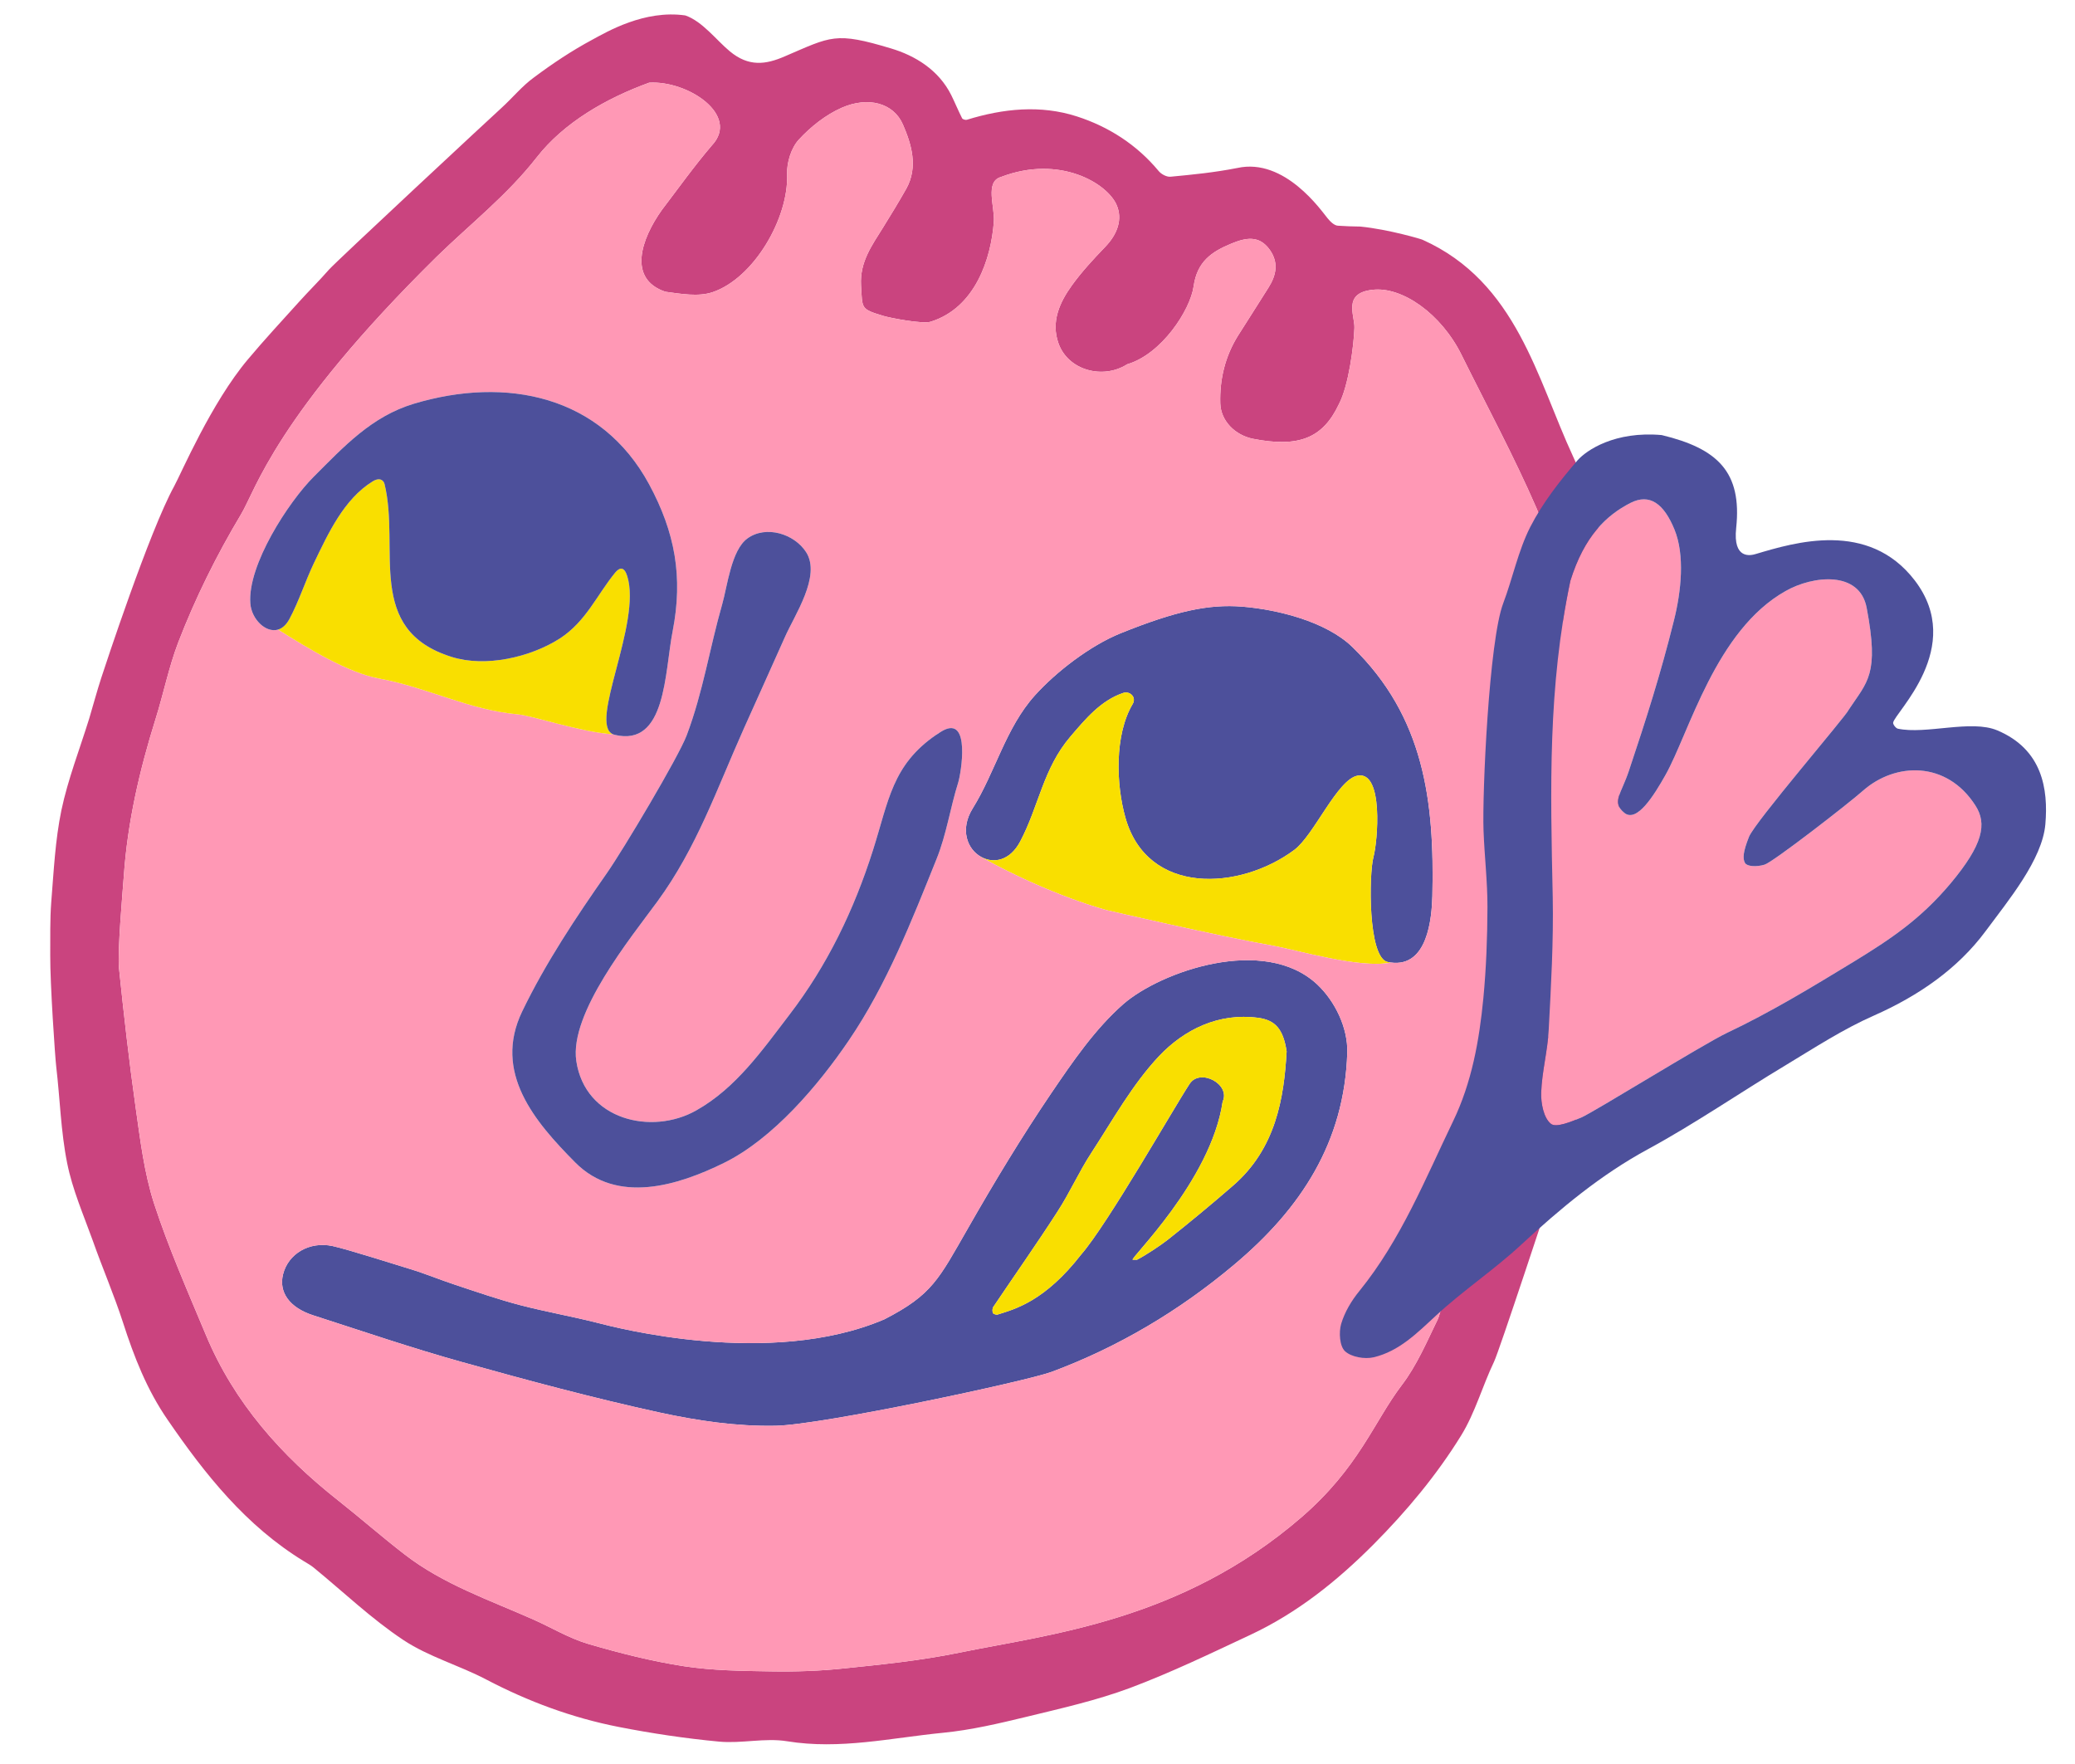
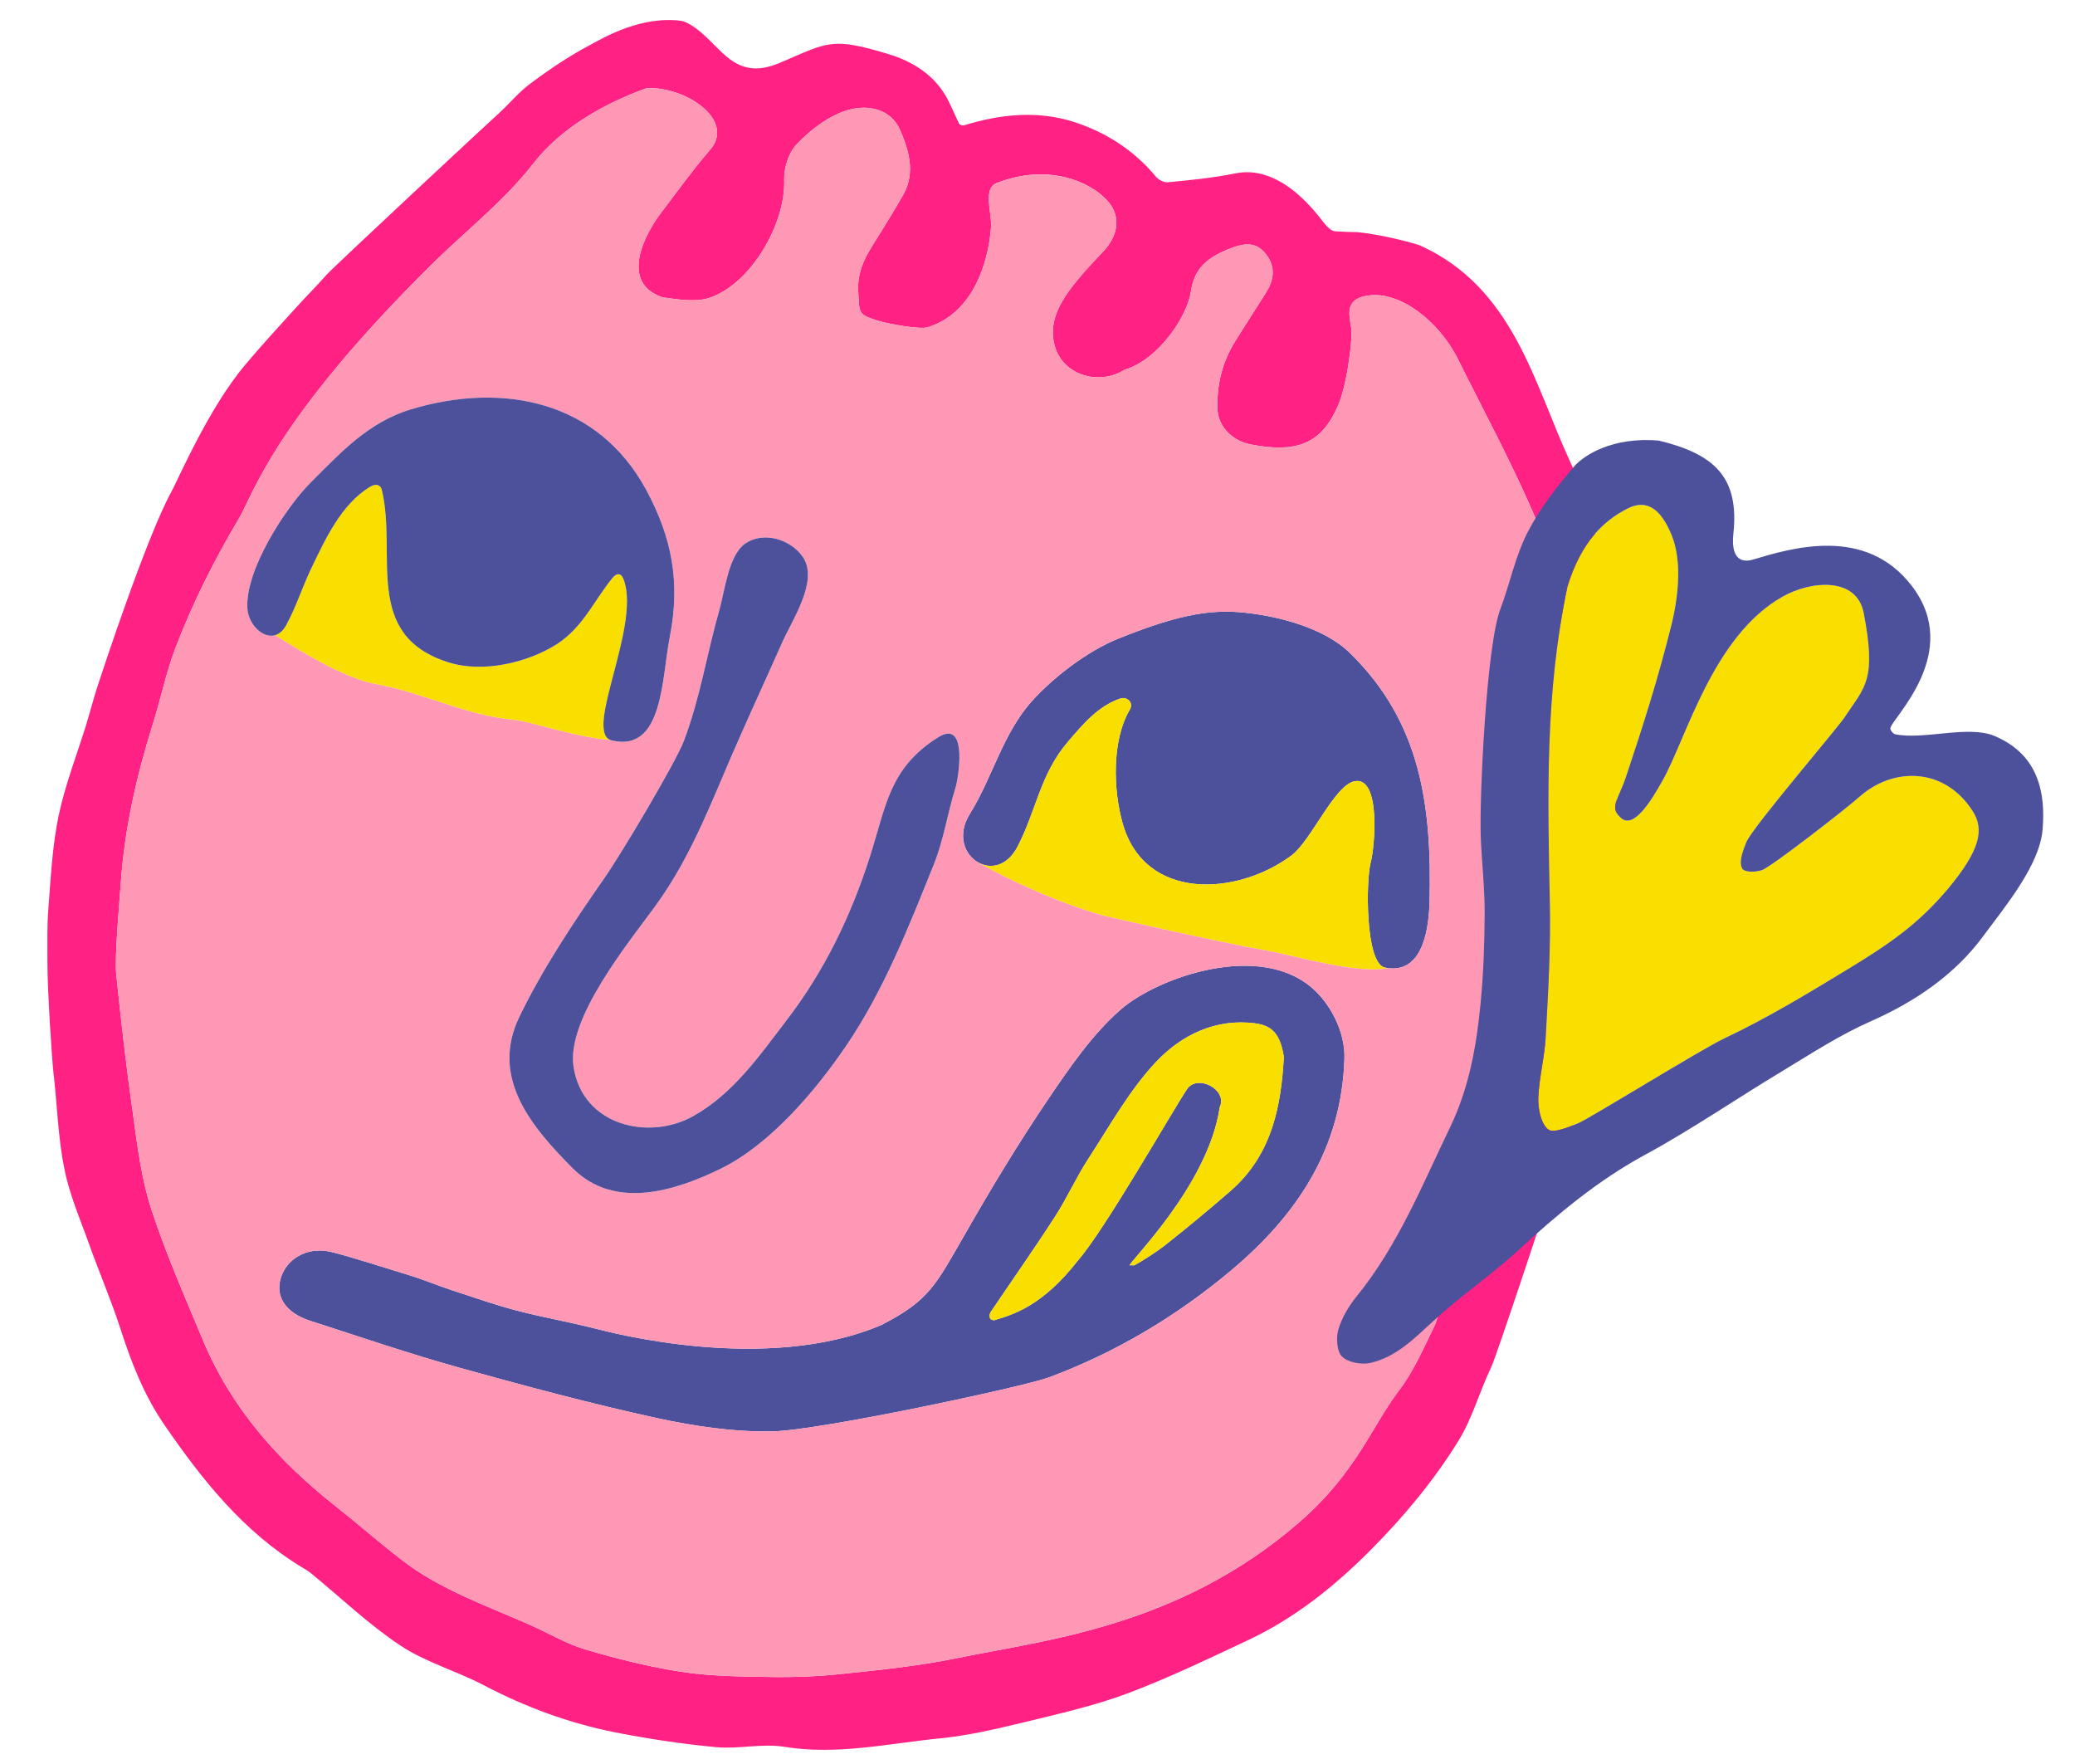
- <svg xmlns="http://www.w3.org/2000/svg" version="1.1" id="Layer_1" x="0px" y="0px" width="286.896px" height="243.823px" viewBox="0 0 286.896 243.823" enable-background="new 0 0 286.896 243.823" xml:space="preserve">
+ <svg xmlns="http://www.w3.org/2000/svg" version="1.1" id="Layer_1" x="0px" y="0px" width="286.896px" height="243.822px" viewBox="0 0 286.896 243.822" enable-background="new 0 0 286.896 243.822" xml:space="preserve">
  <g>
-     <g id="XMLID_16_">
+     <g id="XMLID_2_">
      <g>
-         <path fill="#CA447F" d="M223.631,133.889c-0.662,8.15-4.314,16.502-6.876,24.188c-2.92,8.761-9.479,28.724-10.191,30.188     c-1.605,3.35-2.61,7.053-4.539,10.176c-3.392,5.492-7.521,10.438-12.109,15.056c-5.068,5.085-10.546,9.47-17.032,12.509     c-5.488,2.571-10.981,5.219-16.643,7.343c-4.639,1.728-9.523,2.82-14.351,3.997c-3.783,0.914-7.628,1.821-11.491,2.198     c-7.155,0.699-14.257,2.367-21.588,1.171c-3.047-0.492-6.278,0.34-9.371,0.053c-4.655-0.436-9.303-1.131-13.906-2.032     c-6.409-1.257-12.494-3.508-18.316-6.561c-3.738-1.96-7.939-3.134-11.423-5.437c-4.416-2.926-8.295-6.649-12.428-10.029     c-0.401-0.337-0.88-0.586-1.334-0.869c-8-4.878-13.666-11.995-18.866-19.578c-2.859-4.149-4.633-8.689-6.165-13.448     c-1.241-3.826-2.846-7.536-4.19-11.347c-1.273-3.532-2.8-7.025-3.525-10.669c-0.879-4.368-0.989-8.896-1.512-13.332     c-0.152-1.229-0.855-11.479-0.829-15.401c0.016-2.458-0.046-4.919,0.14-7.356c0.344-4.245,0.543-8.544,1.403-12.699     c0.903-4.282,2.538-8.46,3.846-12.681c0.561-1.868,1.058-3.756,1.665-5.616c0.493-1.507,6.641-20.234,10.073-26.479     c0.983-1.793,5.131-11.53,10.198-17.546c2.292-2.735,4.711-5.337,7.093-7.979c1.348-1.497,2.798-2.917,4.127-4.442     c0.911-1.051,22.893-21.495,23.835-22.337c1.545-1.404,2.871-3.05,4.523-4.242c2.553-1.905,5.23-3.691,8.027-5.19     c2.061-1.115,7.232-4.172,12.873-3.365c2.362,0.807,4.308,3.43,6.152,4.956c2.611,2.173,4.973,1.852,7.622,0.695     c6.437-2.758,6.949-3.414,14.677-1.087c3.335,0.998,6.587,2.969,8.328,6.461c0.524,1.065,0.958,2.129,1.497,3.193     c0.067,0.143,0.467,0.266,0.656,0.208c5.029-1.557,10.197-2.083,15.211-0.465c4.373,1.408,8.265,3.894,11.292,7.53     c0.356,0.45,1.119,0.855,1.646,0.807c3.098-0.293,5.999-0.573,9.244-1.208c6.586-1.453,11.655,5.966,12.452,6.915     c0.374,0.463,0.932,1.036,1.455,1.064c1.032,0.075,2.059,0.105,3.098,0.118c3.946,0.389,8.607,1.784,8.614,1.829     c13.023,5.839,15.826,19.238,20.809,29.964c6.529,14.049,6.132,30.228,6.373,45.472     C223.994,116.968,224.305,125.507,223.631,133.889z M216.434,111.871c-0.128-13.05,1.303-29.459-4.004-41.646     c-3.131-7.205-6.858-14.107-10.347-21.152c-2.815-5.696-8.232-9.51-12.352-9.004c-4.125,0.461-2.396,3.574-2.465,5.262     c-0.078,2.345-0.78,7.97-2.149,10.553c-2.226,4.723-5.586,6.017-11.886,4.774c-2.454-0.504-4.437-2.451-4.511-4.895     c-0.097-3.31,0.663-6.503,2.462-9.379c1.395-2.206,2.807-4.398,4.199-6.619c1.087-1.717,1.438-3.447,0.183-5.228     c-1.484-2.082-3.359-1.666-5.327-0.854c-2.73,1.124-4.724,2.488-5.204,5.914c-0.461,3.256-4.416,9.365-9.181,10.761     c-3.37,2.149-8.186,0.837-9.505-2.9c-1.052-2.97,0.152-5.635,1.833-7.974c1.353-1.879,2.954-3.612,4.579-5.303     c1.8-1.838,2.466-3.92,1.631-5.839c-1.284-2.996-7.887-6.985-16.009-3.869c-2.236,0.653-0.816,4.147-0.97,6.183     c-0.374,5.073-2.545,11.893-8.74,13.822c-1.077,0.343-5.52-0.505-6.509-0.8c-3.225-0.969-2.909-1-3.114-4.218     c-0.186-3.297,1.548-5.583,3.084-8.069c1.082-1.747,2.162-3.509,3.175-5.307c1.685-3.026,0.695-6.188-0.466-8.867     c-1.302-3.009-4.835-3.901-8.444-2.327c-2.219,0.971-4.319,2.641-5.959,4.425c-1.049,1.147-1.665,3.16-1.61,4.753     c0.236,6.096-4.61,14.412-10.318,16.329c-1.96,0.658-4.374,0.225-6.521-0.066c-5.22-1.77-3.369-7.261-0.466-11.322     c2.271-2.977,4.465-6.063,6.908-8.913c3.909-4.166-3.289-8.98-8.671-8.667c-5.96,2.168-11.777,5.504-15.543,10.32     c-4.112,5.263-9.183,9.206-13.817,13.723C38.149,57.405,35.297,67.849,33.339,71.083c-3.407,5.692-6.327,11.586-8.704,17.75     c-1.305,3.427-2.027,7.073-3.135,10.593c-2.211,7.07-3.871,14.256-4.382,21.683c-0.146,1.988-0.904,10.52-0.663,12.756     c0.665,6.413,1.392,12.832,2.295,19.209c0.632,4.45,1.173,9.006,2.54,13.271c2.021,6.196,4.667,12.191,7.179,18.207     c3.912,9.376,10.43,16.687,18.325,22.907c3.075,2.425,6.024,5.021,9.125,7.411c5.379,4.17,11.785,6.328,17.894,9.048     c2.5,1.122,4.896,2.565,7.497,3.337c4.353,1.273,8.775,2.399,13.255,3.09c3.948,0.602,8.012,0.652,12.016,0.712     c3.395,0.059,6.794-0.051,10.171-0.416c5.287-0.543,10.604-1.091,15.813-2.156c12.385-2.545,30.708-4.343,47.356-18.716     c7.984-6.908,10.022-13.189,13.886-18.278c2.081-2.72,3.468-6.007,4.987-9.115c0.463-0.983,1.107-5.06,4.875-12.224     c3.753-7.162,2.918-5.391,5.479-13.077c2.426-7.27,6.309-15.503,6.929-23.221C216.655,126.569,216.516,119.179,216.434,111.871z" />
-         <path fill="#4D509B" d="M192.307,133.062c-0.016,0.002-0.016,0.002-0.016,0.002c-0.141-0.024-0.281-0.049-0.423-0.074     c-2.753-0.565-2.605-12.178-1.965-14.53c0.58-2.145,1.419-11.877-2.176-11.235c-2.811,0.479-6.033,8.233-8.779,10.274     c-7.538,5.606-20.284,6.344-23.338-4.44c-1.31-4.594-1.527-11.485,0.997-15.734c0.56-0.953-0.396-1.847-1.325-1.526     c-3.106,1.057-5.211,3.612-7.277,6.024c-3.792,4.438-4.353,9.584-6.946,14.5c-1.439,2.73-3.749,3.09-5.434,2.121     c-1.879-1.047-2.956-3.769-1.134-6.694c3.125-5.025,4.563-11.141,8.594-15.615c2.931-3.257,7.625-6.869,11.823-8.577     c7.683-3.096,12.191-4.057,16.835-3.696c4.909,0.398,11.623,2.067,15.243,5.584c9.932,9.654,11.361,21.306,11.057,34.421     C197.959,126.883,197.411,133.751,192.307,133.062z" />
-         <path fill="#4D509B" d="M182.146,136.114c2.45,2.319,4.231,5.989,4.13,9.404c-0.368,12.377-6.424,21.59-15.643,29.322     c-7.604,6.393-16.026,11.383-25.23,14.812c-3.497,1.299-31.712,7.329-38.16,7.45c-5.352,0.11-10.809-0.693-16.057-1.834     c-9.174-2.004-18.261-4.448-27.314-6.975c-6.921-1.928-13.718-4.256-20.558-6.455c-3.3-1.064-4.791-3.191-4.182-5.66     c0.704-2.851,3.644-4.614,6.858-3.919c2.048,0.442,9.172,2.706,10.721,3.177c2.092,0.635,4.109,1.478,6.178,2.161     c2.984,0.989,5.959,2.025,9.006,2.822c3.57,0.933,7.217,1.564,10.8,2.479c2.156,0.548,23.703,6.277,39.574-0.509     c6.644-3.413,7.504-5.524,11.586-12.628c3.617-6.334,7.398-12.585,11.486-18.623c2.965-4.36,6.044-8.875,9.968-12.326     C160.427,134.346,174.789,129.203,182.146,136.114z M177.895,145.349c-0.481-3.131-1.59-4.323-3.94-4.645     c-5.476-0.725-10.204,1.626-13.673,5.269c-3.714,3.938-6.415,8.84-9.407,13.433c-1.689,2.585-2.954,5.457-4.641,8.058     c-2.873,4.469-5.934,8.798-8.892,13.203c-0.15,0.221-0.152,0.617-0.057,0.848c0.069,0.157,0.578,0.295,0.686,0.202     c2.404-0.754,6.498-1.836,11.528-8.304c3.659-4.205,12.822-20.301,14.987-23.582c1.442-2.196,5.694,0.037,4.561,2.463     c-1.609,11.007-13.071,21.908-12.423,21.857c0.65-0.035,0.468,0.068,0.65-0.035c1.091-0.56,3.243-1.978,4.184-2.728     c3.043-2.405,6.043-4.896,8.974-7.437C176.42,158.805,177.526,151.793,177.895,145.349z" />
-         <path fill="#F9DF00" d="M192.291,133.063c-4.197,0.899-13.183-1.788-16.393-2.348c-7.344-1.286-22.792-4.872-22.792-4.872     s-7.702-1.949-17.459-7.359c-0.002-0.015-0.02-0.028-0.021-0.042c1.685,0.969,3.995,0.61,5.434-2.121     c2.593-4.915,3.153-10.062,6.946-14.5c2.066-2.412,4.17-4.967,7.277-6.024c0.929-0.321,1.885,0.573,1.325,1.526     c-2.524,4.249-2.307,11.14-0.997,15.734c3.054,10.785,15.8,10.046,23.338,4.44c2.746-2.041,5.969-9.794,8.779-10.274     c3.595-0.642,2.756,9.09,2.176,11.235c-0.641,2.353-0.788,13.965,1.965,14.53C192.01,133.015,192.15,133.039,192.291,133.063z" />
-         <path fill="#FF98B5" d="M153.106,125.844c0,0,15.448,3.586,22.792,4.872c3.21,0.56,12.195,3.247,16.393,2.348     c0,0,0,0,0.016-0.002c5.104,0.689,5.652-6.179,5.737-9.195c0.305-13.115-1.125-24.767-11.057-34.421     c-3.62-3.518-10.334-5.187-15.243-5.584c-4.644-0.361-9.152,0.6-16.835,3.696c-4.198,1.708-8.892,5.319-11.823,8.577     c-4.031,4.474-5.469,10.59-8.594,15.615c-1.822,2.925-0.746,5.647,1.134,6.694c0.002,0.015,0.019,0.027,0.021,0.042     C145.405,123.895,153.106,125.844,153.106,125.844z M182.146,136.114c-7.357-6.911-21.72-1.769-26.835,2.699     c-3.924,3.451-7.003,7.966-9.968,12.326c-4.088,6.038-7.87,12.289-11.486,18.623c-4.082,7.104-4.942,9.215-11.586,12.628     c-15.872,6.786-37.418,1.057-39.574,0.509c-3.583-0.915-7.23-1.547-10.8-2.479c-3.046-0.797-6.022-1.833-9.006-2.822     c-2.069-0.684-4.085-1.526-6.178-2.161c-1.549-0.471-8.673-2.734-10.721-3.177c-3.214-0.695-6.154,1.068-6.858,3.919     c-0.608,2.469,0.882,4.596,4.182,5.66c6.839,2.199,13.637,4.527,20.558,6.455c9.053,2.526,18.14,4.971,27.314,6.975     c5.248,1.141,10.706,1.944,16.057,1.834c6.448-0.121,34.663-6.151,38.16-7.45c9.204-3.429,17.626-8.419,25.23-14.812     c9.219-7.732,15.274-16.945,15.643-29.322C186.378,142.104,184.597,138.434,182.146,136.114z M129.413,101.601     c-6.06,4.166-6.544,9.103-8.704,15.905c-2.616,8.243-6.306,15.93-11.581,22.8c-3.753,4.905-7.371,10.11-12.858,13.199     c-6.132,3.475-15.368,1.357-16.588-6.833c-0.981-6.595,7.543-17.044,11.219-22.06c5.424-7.411,8.198-15.51,11.917-23.826     c1.887-4.23,3.82-8.453,5.691-12.682c1.343-3.067,5.065-8.486,2.943-11.784c-1.625-2.518-5.53-3.751-8.104-1.889     c-2.246,1.615-2.781,6.621-3.494,9.106c-1.748,6.086-2.636,12.104-4.923,18.149c-1.154,3.008-8.68,15.658-11.03,19.027     c-4.237,6.06-8.464,12.393-11.703,19.111c-4.065,8.444,1.732,15.222,7.314,20.856c5.817,5.89,14.275,3.182,20.556,0.097     c6.809-3.332,13.098-10.765,17.301-16.957c5.207-7.638,8.7-16.545,12.126-25.077c1.381-3.423,1.881-7.036,2.988-10.556     c0.375-1.169,1.788-9.401-2.192-7.146c0.041-0.037,0.041-0.037-0.07,0.041c-0.04,0.037-0.098,0.061-0.153,0.099     c-0.015,0.002-0.027,0.02-0.042,0.021c-0.013,0.018-0.306,0.198-0.572,0.36l0.002,0.015     C129.443,101.596,129.428,101.598,129.413,101.601z M212.43,70.225c5.307,12.188,3.876,28.596,4.004,41.646     c0.082,7.308,0.222,14.698-0.356,21.982c-0.62,7.718-4.503,15.951-6.929,23.221c-2.562,7.687-1.727,5.915-5.479,13.077     c-3.768,7.164-4.412,11.24-4.875,12.224c-1.52,3.108-2.906,6.396-4.987,9.115c-3.863,5.089-5.901,11.37-13.886,18.278     c-16.648,14.373-34.971,16.171-47.356,18.716c-5.209,1.065-10.526,1.613-15.813,2.156c-3.377,0.365-6.776,0.475-10.171,0.416     c-4.004-0.06-8.068-0.11-12.016-0.712c-4.479-0.69-8.902-1.816-13.255-3.09c-2.601-0.771-4.996-2.215-7.497-3.337     c-6.108-2.72-12.515-4.878-17.894-9.048c-3.101-2.391-6.049-4.986-9.125-7.411c-7.896-6.221-14.413-13.531-18.325-22.907     c-2.512-6.016-5.158-12.011-7.179-18.207c-1.367-4.265-1.908-8.82-2.54-13.271c-0.903-6.377-1.63-12.796-2.295-19.209     c-0.241-2.236,0.517-10.768,0.663-12.756c0.511-7.427,2.171-14.613,4.382-21.683c1.108-3.52,1.831-7.166,3.135-10.593     c2.376-6.164,5.296-12.058,8.704-17.75c1.958-3.235,4.811-13.679,27.059-35.611c4.634-4.518,9.705-8.46,13.817-13.723     c3.767-4.816,9.583-8.152,15.543-10.32c5.382-0.313,12.581,4.501,8.671,8.667c-2.443,2.85-4.637,5.937-6.908,8.913     c-2.903,4.062-4.754,9.553,0.466,11.322c2.148,0.291,4.561,0.724,6.521,0.066c5.708-1.917,10.555-10.233,10.318-16.329     c-0.054-1.593,0.561-3.606,1.61-4.753c1.641-1.785,3.74-3.455,5.959-4.425c3.609-1.574,7.143-0.682,8.444,2.327     c1.161,2.679,2.15,5.841,0.466,8.867c-1.013,1.798-2.093,3.56-3.175,5.307c-1.536,2.486-3.27,4.772-3.084,8.069     c0.205,3.218-0.111,3.25,3.114,4.218c0.989,0.295,5.432,1.144,6.509,0.8c6.194-1.929,8.366-8.749,8.74-13.822     c0.154-2.036-1.266-5.53,0.97-6.183c8.122-3.116,14.725,0.873,16.009,3.869c0.835,1.919,0.169,4.001-1.631,5.839     c-1.625,1.691-3.227,3.424-4.579,5.303c-1.68,2.339-2.884,5.004-1.833,7.974c1.319,3.738,6.135,5.049,9.505,2.9     c4.765-1.396,8.72-7.505,9.181-10.761c0.48-3.426,2.474-4.791,5.204-5.914c1.968-0.812,3.843-1.228,5.327,0.854     c1.256,1.78,0.904,3.51-0.183,5.228c-1.393,2.22-2.805,4.413-4.199,6.619c-1.799,2.875-2.559,6.069-2.462,9.379     c0.074,2.444,2.057,4.391,4.511,4.895c6.3,1.243,9.66-0.051,11.886-4.774c1.369-2.583,2.071-8.208,2.149-10.553     c0.069-1.688-1.66-4.801,2.465-5.262c4.119-0.506,9.536,3.308,12.352,9.004C205.571,56.118,209.299,63.02,212.43,70.225z      M93.006,87.226c1.452-7.46,0.336-13.623-3.264-20.285C83.1,54.693,70.037,51.971,57.205,55.818     c-5.852,1.771-9.644,5.904-13.838,10.097c-3.478,3.476-9.163,12.207-8.756,17.499c0.153,2.158,2.125,4.137,3.848,3.621     c4.242,2.678,9.737,5.993,13.97,6.766c6.759,1.25,12.311,4.328,19.175,4.953c2.008,0.174,8.678,2.46,13.144,2.755l0.015-0.002     c0.066,0.036,0.13,0.057,0.209,0.076C92.139,103.322,91.875,92.945,93.006,87.226z" />
-         <path fill="#4D509B" d="M129.456,101.579c0.181-0.119,0.376-0.239,0.569-0.375c0.015-0.002,0.028-0.019,0.042-0.021     c0.055-0.039,0.113-0.063,0.153-0.099c0.028-0.019,0.058-0.023,0.07-0.041c3.98-2.255,2.567,5.977,2.192,7.146     c-1.107,3.52-1.607,7.132-2.988,10.556c-3.427,8.532-6.92,17.439-12.126,25.077c-4.203,6.192-10.492,13.625-17.301,16.957     c-6.281,3.085-14.739,5.793-20.556-0.097c-5.582-5.635-11.379-12.412-7.314-20.856c3.239-6.719,7.466-13.052,11.703-19.111     c2.35-3.37,9.876-16.02,11.03-19.027c2.287-6.044,3.175-12.063,4.923-18.149c0.713-2.485,1.249-7.491,3.494-9.106     c2.574-1.862,6.479-0.629,8.104,1.889c2.123,3.298-1.6,8.717-2.943,11.784c-1.872,4.229-3.805,8.451-5.691,12.682     c-3.718,8.316-6.493,16.415-11.917,23.826c-3.676,5.016-12.2,15.465-11.219,22.06c1.22,8.19,10.456,10.308,16.588,6.833     c5.487-3.089,9.104-8.294,12.858-13.199c5.275-6.87,8.965-14.557,11.581-22.8c2.16-6.803,2.645-11.74,8.704-15.905     C129.428,101.598,129.443,101.596,129.456,101.579z" />
-         <path fill="#F9DF00" d="M137.341,180.666c2.958-4.405,6.02-8.734,8.892-13.203c1.687-2.601,2.952-5.473,4.641-8.058     c2.992-4.593,5.693-9.494,9.407-13.433c3.469-3.643,8.197-5.993,13.673-5.269c2.351,0.321,3.459,1.514,3.94,4.645     c-0.368,6.444-1.475,13.456-7.464,18.603c-2.931,2.541-5.931,5.031-8.974,7.437c-0.94,0.75-3.093,2.168-4.184,2.728     c-0.183,0.104,0,0-0.65,0.035c-0.648,0.051,10.813-10.851,12.423-21.857c1.134-2.426-3.118-4.659-4.561-2.463     c-2.165,3.281-11.328,19.377-14.987,23.582c-5.031,6.468-9.125,7.55-11.528,8.304c-0.108,0.093-0.617-0.045-0.686-0.202     C137.188,181.283,137.19,180.887,137.341,180.666z" />
-         <path fill="#F9DF00" d="M86.724,79.651c2.028,6.454-5.383,20.383-1.977,21.858c-4.466-0.295-11.136-2.582-13.144-2.755     c-6.864-0.625-12.416-3.703-19.175-4.953c-4.232-0.773-9.728-4.088-13.97-6.766c0.569-0.176,1.11-0.638,1.553-1.451     c1.325-2.469,2.194-5.237,3.403-7.766c1.968-4.09,4.146-8.822,8.085-11.253c1.088-0.681,1.576-0.067,1.67,0.361     c2.173,8.964-2.74,20.111,9.243,23.878c4.721,1.493,10.944,0.063,15.022-2.557c3.613-2.368,5.087-5.988,7.628-9.096     C85.699,78.401,86.313,78.325,86.724,79.651z" />
-         <path fill="#4D509B" d="M84.762,101.507l-0.015,0.002c-3.407-1.475,4.005-15.404,1.977-21.858c-0.411-1.326-1.025-1.25-1.66-0.5     c-2.542,3.108-4.016,6.729-7.628,9.096c-4.078,2.62-10.301,4.05-15.022,2.557c-11.983-3.767-7.07-14.914-9.243-23.878     c-0.094-0.428-0.583-1.042-1.67-0.361c-3.938,2.432-6.117,7.163-8.085,11.253c-1.209,2.529-2.079,5.296-3.403,7.766     c-0.443,0.813-0.984,1.275-1.553,1.451c-1.723,0.516-3.695-1.463-3.848-3.621c-0.407-5.292,5.278-14.023,8.756-17.499     c4.195-4.193,7.987-8.326,13.838-10.097c12.833-3.847,25.895-1.125,32.538,11.123c3.6,6.662,4.715,12.825,3.264,20.285     c-1.131,5.719-0.867,16.096-8.034,14.357C84.893,101.564,84.829,101.543,84.762,101.507z" />
+         <path fill="#FF2184" d="M223.487,109.351c0.104,8.387,0.415,16.926-0.259,25.308c-0.662,8.15-4.299,16.5-6.86,24.186     c-2.92,8.762-9.479,28.725-10.207,30.19c-1.591,3.348-2.595,7.05-4.524,10.174c-3.406,5.494-7.52,10.438-12.108,15.055     c-5.068,5.086-10.547,9.47-17.048,12.512c-5.474,2.568-10.966,5.217-16.628,7.341c-4.638,1.728-9.538,2.822-14.35,3.996     c-3.783,0.914-7.644,1.824-11.506,2.201c-7.14,0.697-14.243,2.364-21.573,1.168c-3.047-0.491-6.278,0.34-9.371,0.054     c-4.655-0.436-9.318-1.129-13.906-2.032c-6.409-1.257-12.493-3.508-18.316-6.561c-3.738-1.96-7.954-3.132-11.438-5.435     c-4.416-2.926-8.28-6.651-12.413-10.031c-0.401-0.337-0.895-0.584-1.334-0.869c-8-4.879-13.666-11.996-18.881-19.576     c-2.859-4.149-4.619-8.691-6.15-13.45c-1.241-3.826-2.845-7.537-4.206-11.345c-1.258-3.534-2.799-7.025-3.51-10.672     c-0.894-4.365-0.989-8.896-1.512-13.332c-0.167-1.226-0.855-11.478-0.829-15.401c0-2.455-0.061-4.916,0.14-7.355     c0.329-4.243,0.543-8.545,1.404-12.699c0.903-4.283,2.538-8.46,3.846-12.681c0.561-1.868,1.042-3.754,1.665-5.616     c0.493-1.507,6.641-20.234,10.073-26.479c0.984-1.793,5.131-11.53,10.198-17.546c2.292-2.736,4.696-5.335,7.093-7.979     c1.348-1.497,2.799-2.918,4.127-4.442c0.911-1.051,22.878-21.493,23.835-22.336c1.544-1.404,2.855-3.048,4.523-4.242     c2.553-1.905,5.215-3.689,8.026-5.19c2.061-1.115,7.233-4.172,12.874-3.365c2.362,0.808,4.308,3.431,6.136,4.958     c2.626,2.171,4.973,1.852,7.637,0.693c6.422-2.755,6.949-3.414,14.677-1.087c3.336,0.998,6.588,2.969,8.313,6.464     c0.54,1.063,0.972,2.127,1.497,3.193c0.082,0.141,0.481,0.264,0.656,0.208c5.03-1.557,10.197-2.083,15.227-0.467     c4.373,1.408,8.266,3.894,11.293,7.53c0.356,0.45,1.118,0.855,1.645,0.807c3.083-0.291,6-0.573,9.245-1.208     c6.585-1.453,11.654,5.966,12.437,6.917c0.389,0.46,0.947,1.033,1.47,1.062c1.033,0.075,2.06,0.105,3.083,0.121     c3.962,0.386,8.623,1.782,8.629,1.826c13.009,5.841,15.827,19.238,20.81,29.964C223.643,77.928,223.246,94.107,223.487,109.351z      M216.047,112.64c-0.128-13.05,1.303-29.459-4.02-41.645c-3.116-7.207-6.843-14.109-10.347-21.152     c-2.815-5.696-8.218-9.513-12.336-9.006c-4.125,0.462-2.411,3.577-2.465,5.262c-0.078,2.345-0.796,7.972-2.15,10.553     c-2.225,4.723-5.585,6.017-11.886,4.773c-2.454-0.504-4.437-2.45-4.511-4.895c-0.111-3.308,0.648-6.501,2.462-9.379     c1.38-2.203,2.792-4.396,4.2-6.619c1.086-1.717,1.438-3.447,0.167-5.225c-1.469-2.084-3.344-1.667-5.327-0.854     c-2.73,1.124-4.708,2.485-5.189,5.912c-0.461,3.256-4.416,9.365-9.18,10.761c-3.386,2.151-8.187,0.837-9.506-2.901     c-1.052-2.97,0.152-5.635,1.817-7.972c1.367-1.881,2.97-3.614,4.594-5.305c1.785-1.836,2.467-3.92,1.632-5.84     c-1.285-2.996-7.902-6.982-16.024-3.867c-2.221,0.651-0.801,4.145-0.956,6.181c-0.388,5.075-2.56,11.895-8.739,13.821     c-1.093,0.346-5.52-0.505-6.524-0.798c-3.225-0.969-2.909-1-3.099-4.22c-0.186-3.297,1.548-5.583,3.084-8.069     c1.082-1.747,2.162-3.509,3.175-5.307c1.685-3.026,0.695-6.188-0.466-8.867c-1.302-3.009-4.85-3.898-8.444-2.327     c-2.219,0.971-4.334,2.643-5.975,4.428c-1.034,1.145-1.649,3.158-1.61,4.753c0.236,6.096-4.61,14.412-10.303,16.327     c-1.961,0.658-4.374,0.224-6.537-0.064c-5.22-1.77-3.354-7.263-0.451-11.325c2.271-2.977,4.465-6.063,6.908-8.913     c3.909-4.166-3.289-8.981-8.671-8.667c-5.96,2.168-11.792,5.507-15.559,10.323c-4.097,5.261-9.183,9.206-13.802,13.721     C37.762,58.173,34.91,68.617,32.936,71.854c-3.392,5.69-6.327,11.586-8.688,17.748c-1.304,3.427-2.027,7.073-3.15,10.595     c-2.211,7.07-3.856,14.253-4.382,21.682c-0.131,1.987-0.904,10.52-0.648,12.754c0.65,6.415,1.392,12.831,2.295,19.209     c0.617,4.452,1.158,9.008,2.54,13.271c2.021,6.195,4.667,12.191,7.179,18.207c3.912,9.376,10.429,16.687,18.325,22.907     c3.076,2.425,6.009,5.022,9.125,7.41c5.379,4.171,11.77,6.331,17.878,9.051c2.515,1.12,4.911,2.563,7.511,3.335     c4.338,1.275,8.775,2.399,13.255,3.09c3.933,0.604,8.012,0.652,12.001,0.714c3.394,0.059,6.809-0.053,10.171-0.416     c5.287-0.543,10.619-1.093,15.829-2.158c12.385-2.546,30.707-4.343,47.355-18.717c7.984-6.907,10.023-13.188,13.871-18.275     c2.081-2.72,3.482-6.009,5.002-9.117c0.464-0.984,1.107-5.06,4.875-12.225c3.753-7.161,2.919-5.391,5.48-13.076     c2.425-7.27,6.293-15.501,6.913-23.219C216.267,127.338,216.128,119.948,216.047,112.64z" />
+         <path fill="#4D509B" d="M191.904,133.832c-0.015,0.002-0.015,0.002-0.015,0.002c-0.126-0.026-0.268-0.052-0.408-0.076     c-2.753-0.566-2.621-12.176-1.965-14.53c0.58-2.146,1.419-11.878-2.191-11.233c-2.796,0.477-6.033,8.233-8.765,10.271     c-7.537,5.605-20.283,6.345-23.338-4.44c-1.309-4.594-1.526-11.485,0.998-15.734c0.56-0.953-0.397-1.847-1.325-1.526     c-3.106,1.057-5.212,3.612-7.277,6.024c-3.807,4.44-4.368,9.587-6.96,14.502c-1.439,2.73-3.749,3.09-5.434,2.121     c-1.864-1.049-2.956-3.769-1.134-6.694c3.14-5.027,4.563-11.141,8.609-15.617c2.916-3.255,7.624-6.869,11.823-8.577     c7.683-3.096,12.176-4.054,16.835-3.696c4.908,0.398,11.623,2.067,15.228,5.587c9.946,9.652,11.376,21.304,11.071,34.418     C197.572,127.652,197.009,134.522,191.904,133.832z" />
+         <path fill="#4D509B" d="M181.76,136.883c2.449,2.319,4.216,5.991,4.13,9.404c-0.369,12.377-6.439,21.592-15.644,29.321     c-7.618,6.396-16.025,11.384-25.229,14.813c-3.497,1.299-31.711,7.329-38.175,7.452c-5.352,0.11-10.793-0.695-16.042-1.836     c-9.174-2.005-18.261-4.449-27.329-6.973c-6.921-1.928-13.704-4.258-20.542-6.457c-3.315-1.063-4.791-3.191-4.183-5.661     c0.704-2.85,3.629-4.611,6.858-3.918c2.048,0.442,9.172,2.706,10.707,3.179c2.107,0.632,4.124,1.476,6.178,2.161     c2.999,0.987,5.974,2.023,9.006,2.822c3.57,0.933,7.232,1.562,10.815,2.478c2.156,0.548,23.703,6.276,39.575-0.509     c6.644-3.414,7.489-5.522,11.585-12.629c3.617-6.333,7.398-12.584,11.486-18.622c2.95-4.358,6.045-8.876,9.969-12.327     C160.039,135.115,174.386,129.974,181.76,136.883z M177.507,146.117c-0.481-3.131-1.589-4.323-3.939-4.645     c-5.491-0.723-10.204,1.626-13.673,5.269c-3.714,3.938-6.416,8.84-9.407,13.433c-1.689,2.585-2.954,5.457-4.642,8.057     c-2.887,4.472-5.934,8.799-8.907,13.206c-0.135,0.219-0.137,0.615-0.042,0.845c0.069,0.158,0.578,0.296,0.671,0.205     c2.419-0.756,6.512-1.839,11.528-8.304c3.659-4.205,12.838-20.303,15.003-23.584c1.441-2.197,5.693,0.037,4.545,2.465     c-1.595,11.004-13.071,21.908-12.408,21.855c0.65-0.036,0.468,0.067,0.65-0.036c1.076-0.557,3.244-1.978,4.185-2.728     c3.043-2.404,6.042-4.895,8.974-7.436C176.033,159.573,177.139,152.562,177.507,146.117z" />
+         <path fill="#F9DF00" d="M191.889,133.834c-4.183,0.897-13.184-1.788-16.378-2.35c-7.344-1.286-22.808-4.87-22.808-4.87     s-7.687-1.952-17.458-7.359c-0.002-0.015-0.02-0.028-0.021-0.042c1.685,0.969,3.995,0.61,5.434-2.121     c2.593-4.915,3.153-10.062,6.96-14.502c2.065-2.412,4.171-4.967,7.277-6.024c0.928-0.321,1.885,0.573,1.325,1.526     c-2.524,4.25-2.307,11.141-0.998,15.734c3.055,10.785,15.801,10.045,23.338,4.44c2.731-2.038,5.969-9.794,8.765-10.271     c3.61-0.645,2.771,9.088,2.191,11.233c-0.656,2.354-0.788,13.964,1.965,14.53C191.622,133.782,191.763,133.808,191.889,133.834z" />
+         <path fill="#FF98B5" d="M181.76,136.883c-7.373-6.909-21.721-1.769-26.835,2.698c-3.924,3.451-7.019,7.969-9.969,12.327     c-4.088,6.038-7.869,12.289-11.486,18.622c-4.097,7.106-4.941,9.215-11.585,12.629c-15.872,6.785-37.419,1.057-39.575,0.509     c-3.583-0.916-7.245-1.545-10.815-2.478c-3.032-0.799-6.007-1.835-9.006-2.822c-2.054-0.686-4.071-1.529-6.178-2.161     c-1.535-0.473-8.658-2.736-10.707-3.179c-3.229-0.693-6.154,1.068-6.858,3.918c-0.608,2.47,0.868,4.599,4.183,5.661     c6.839,2.199,13.622,4.529,20.542,6.457c9.068,2.523,18.155,4.968,27.329,6.973c5.248,1.141,10.69,1.946,16.042,1.836     c6.463-0.123,34.678-6.153,38.175-7.452c9.204-3.429,17.611-8.417,25.229-14.813c9.204-7.729,15.274-16.944,15.644-29.321     C185.975,142.874,184.209,139.202,181.76,136.883z M132.095,108.957c0.377-1.154,1.792-9.371-2.165-7.166     c-0.028,0.02-0.07,0.041-0.125,0.08c-0.042,0.021-0.083,0.058-0.125,0.08c-0.042,0.021-0.083,0.058-0.125,0.08     c-0.028,0.02-0.07,0.041-0.113,0.063c-0.013,0.017-0.028,0.02-0.028,0.02c-0.013,0.017-0.013,0.017-0.013,0.017     c-0.042,0.021-0.085,0.043-0.14,0.082c-0.083,0.058-0.151,0.114-0.236,0.157c-6.06,4.166-6.544,9.103-8.704,15.905     c-2.616,8.244-6.306,15.93-11.596,22.802c-3.738,4.902-7.355,10.107-12.843,13.197c-6.132,3.475-15.368,1.357-16.587-6.833     c-0.982-6.595,7.542-17.045,11.219-22.06c5.423-7.411,8.183-15.508,11.917-23.826c1.872-4.229,3.82-8.453,5.691-12.681     c1.343-3.067,5.065-8.486,2.942-11.784c-1.64-2.516-5.53-3.752-8.104-1.889c-2.245,1.615-2.781,6.621-3.494,9.106     c-1.748,6.085-2.636,12.104-4.923,18.148c-1.153,3.008-8.68,15.658-11.044,19.029c-4.222,6.057-8.449,12.39-11.704,19.112     c-4.065,8.444,1.748,15.219,7.329,20.854c5.803,5.892,14.26,3.184,20.556,0.096c6.794-3.329,13.099-10.765,17.301-16.956     c5.207-7.638,8.7-16.545,12.126-25.077C130.489,116.09,130.988,112.477,132.095,108.957z M134.09,112.519     c-1.822,2.925-0.73,5.645,1.134,6.694c0.002,0.015,0.019,0.027,0.021,0.042c9.772,5.407,17.458,7.359,17.458,7.359     s15.464,3.584,22.808,4.87c3.194,0.562,12.195,3.247,16.378,2.35c0,0,0,0,0.015-0.002c5.104,0.689,5.668-6.181,5.752-9.198     c0.305-13.114-1.125-24.766-11.071-34.418c-3.604-3.52-10.319-5.189-15.228-5.587c-4.659-0.358-9.152,0.6-16.835,3.696     c-4.199,1.708-8.907,5.322-11.823,8.577C138.653,101.378,137.23,107.491,134.09,112.519z M128.439,102.731     c0.043-0.021,0.085-0.043,0.141-0.082C128.524,102.688,128.482,102.709,128.439,102.731z M212.027,70.995     c5.322,12.186,3.892,28.594,4.02,41.645c0.081,7.308,0.221,14.698-0.372,21.984c-0.62,7.718-4.488,15.949-6.913,23.219     c-2.562,7.686-1.728,5.915-5.48,13.076c-3.768,7.165-4.411,11.24-4.875,12.225c-1.52,3.108-2.921,6.397-5.002,9.117     c-3.848,5.087-5.887,11.368-13.871,18.275c-16.648,14.374-34.971,16.171-47.355,18.717c-5.209,1.065-10.542,1.615-15.829,2.158     c-3.362,0.363-6.777,0.475-10.171,0.416c-3.99-0.062-8.068-0.11-12.001-0.714c-4.479-0.69-8.917-1.814-13.255-3.09     c-2.601-0.772-4.996-2.215-7.511-3.335c-6.109-2.72-12.5-4.88-17.878-9.051c-3.116-2.388-6.049-4.985-9.125-7.41     c-7.896-6.221-14.413-13.531-18.325-22.907c-2.512-6.016-5.159-12.012-7.179-18.207c-1.382-4.263-1.922-8.818-2.54-13.271     c-0.904-6.378-1.646-12.794-2.295-19.209c-0.256-2.234,0.517-10.768,0.648-12.754c0.526-7.429,2.171-14.612,4.382-21.682     c1.123-3.522,1.846-7.168,3.15-10.595c2.362-6.162,5.296-12.058,8.688-17.748c1.974-3.237,4.826-13.681,27.074-35.614     c4.62-4.515,9.706-8.46,13.802-13.721c3.767-4.816,9.598-8.154,15.559-10.323c5.382-0.313,12.58,4.501,8.671,8.667     c-2.443,2.849-4.637,5.936-6.908,8.913c-2.903,4.062-4.769,9.555,0.451,11.325c2.163,0.288,4.576,0.722,6.537,0.064     c5.693-1.915,10.54-10.231,10.303-16.327c-0.04-1.595,0.576-3.608,1.61-4.753c1.641-1.785,3.756-3.457,5.975-4.428     c3.594-1.572,7.142-0.682,8.444,2.327c1.162,2.679,2.151,5.841,0.466,8.867c-1.014,1.798-2.093,3.56-3.175,5.307     c-1.536,2.485-3.27,4.772-3.084,8.069c0.19,3.22-0.125,3.251,3.099,4.22c1.004,0.293,5.431,1.144,6.524,0.798     c6.179-1.926,8.351-8.746,8.739-13.821c0.154-2.036-1.266-5.53,0.956-6.181c8.122-3.116,14.739,0.871,16.024,3.867     c0.835,1.919,0.153,4.003-1.632,5.84c-1.624,1.69-3.227,3.423-4.594,5.305c-1.665,2.337-2.869,5.002-1.817,7.972     c1.319,3.738,6.12,5.052,9.506,2.901c4.764-1.396,8.719-7.505,9.18-10.761c0.481-3.427,2.459-4.789,5.189-5.912     c1.983-0.813,3.858-1.23,5.327,0.854c1.271,1.778,0.919,3.508-0.167,5.225c-1.408,2.223-2.82,4.416-4.2,6.619     c-1.813,2.878-2.573,6.071-2.462,9.379c0.074,2.444,2.057,4.391,4.511,4.895c6.301,1.243,9.661-0.05,11.886-4.773     c1.354-2.581,2.072-8.208,2.15-10.553c0.054-1.686-1.66-4.8,2.465-5.262c4.118-0.506,9.521,3.31,12.336,9.006     C205.184,56.886,208.911,63.788,212.027,70.995z M92.618,87.994c1.452-7.46,0.321-13.62-3.278-20.282     C82.698,55.464,69.65,52.74,56.818,56.587c-5.852,1.771-9.644,5.904-13.838,10.097c-3.493,3.479-9.163,12.207-8.771,17.501     c0.168,2.156,2.14,4.134,3.863,3.619c4.242,2.678,9.723,5.995,13.97,6.765C58.8,95.82,64.337,98.9,71.216,99.523     c1.994,0.176,8.646,2.449,13.129,2.757c0.064,0.021,0.146,0.055,0.224,0.074C91.737,104.093,91.473,93.716,92.618,87.994z" />
+         <path fill="#4D509B" d="M129.026,102.369c0.085-0.043,0.153-0.099,0.236-0.157c0.042-0.021,0.085-0.043,0.14-0.082     c0,0,0,0,0.013-0.017c0.042-0.022,0.085-0.043,0.141-0.082c0.042-0.021,0.083-0.058,0.125-0.08     c0.043-0.022,0.083-0.058,0.125-0.08c0.042-0.022,0.1-0.045,0.125-0.08c3.957-2.206,2.542,6.012,2.165,7.166     c-1.107,3.52-1.607,7.132-2.988,10.556c-3.427,8.532-6.919,17.439-12.126,25.077c-4.202,6.191-10.507,13.627-17.301,16.956     c-6.296,3.088-14.753,5.796-20.556-0.096c-5.582-5.636-11.394-12.41-7.329-20.854c3.254-6.722,7.481-13.055,11.704-19.112     c2.365-3.372,9.891-16.021,11.044-19.029c2.288-6.044,3.176-12.063,4.923-18.148c0.712-2.485,1.249-7.491,3.494-9.106     c2.575-1.863,6.464-0.627,8.104,1.889c2.123,3.298-1.6,8.717-2.942,11.784c-1.872,4.229-3.82,8.453-5.691,12.681     c-3.733,8.318-6.493,16.415-11.917,23.826c-3.676,5.015-12.201,15.465-11.219,22.06c1.219,8.19,10.456,10.308,16.587,6.833     c5.488-3.09,9.105-8.295,12.843-13.197c5.291-6.872,8.98-14.559,11.596-22.802C122.481,111.471,122.966,106.534,129.026,102.369z     " />
+         <path fill="#4D509B" d="M128.439,102.731c0.043-0.021,0.085-0.043,0.141-0.082C128.524,102.688,128.482,102.709,128.439,102.731z     " />
+         <path fill="#F9DF00" d="M149.095,174.183c-5.016,6.465-9.109,7.548-11.528,8.304c-0.093,0.091-0.602-0.047-0.671-0.205     c-0.095-0.229-0.094-0.626,0.042-0.845c2.974-4.407,6.02-8.734,8.907-13.206c1.688-2.6,2.952-5.472,4.642-8.057     c2.991-4.593,5.693-9.494,9.407-13.433c3.469-3.643,8.182-5.991,13.673-5.269c2.351,0.321,3.458,1.514,3.939,4.645     c-0.367,6.444-1.474,13.456-7.463,18.603c-2.932,2.541-5.931,5.031-8.974,7.436c-0.94,0.75-3.108,2.171-4.185,2.728     c-0.183,0.104,0,0-0.65,0.036c-0.663,0.053,10.813-10.852,12.408-21.855c1.148-2.428-3.104-4.662-4.545-2.465     C161.933,153.88,152.755,169.978,149.095,174.183z" />
+         <path fill="#F9DF00" d="M86.337,80.42c2.013,6.456-5.399,20.385-1.992,21.86c-4.484-0.308-11.136-2.582-13.129-2.757     C64.337,98.9,58.8,95.82,52.041,94.569c-4.247-0.771-9.728-4.087-13.97-6.765c0.569-0.176,1.11-0.638,1.538-1.449     c1.34-2.472,2.209-5.239,3.419-7.768c1.968-4.09,4.131-8.819,8.07-11.251c1.103-0.683,1.591-0.069,1.685,0.359     c2.173,8.964-2.74,20.111,9.243,23.878c4.721,1.493,10.944,0.063,15.022-2.557c3.598-2.366,5.086-5.988,7.613-9.094     C85.312,79.17,85.926,79.094,86.337,80.42z" />
+         <path fill="#4D509B" d="M92.618,87.994c-1.146,5.722-0.882,16.098-8.049,14.359c-0.079-0.019-0.16-0.053-0.224-0.074     c-3.407-1.475,4.005-15.404,1.992-21.86c-0.411-1.327-1.025-1.25-1.675-0.498c-2.527,3.106-4.016,6.729-7.613,9.094     c-4.078,2.62-10.301,4.05-15.022,2.557c-11.983-3.767-7.07-14.915-9.243-23.878c-0.094-0.428-0.582-1.042-1.685-0.359     c-3.939,2.432-6.102,7.161-8.07,11.251c-1.21,2.529-2.079,5.296-3.419,7.768c-0.428,0.811-0.969,1.273-1.538,1.449     c-1.723,0.516-3.695-1.463-3.863-3.619c-0.392-5.294,5.278-14.023,8.771-17.501c4.195-4.193,7.987-8.326,13.838-10.097     c12.832-3.847,25.88-1.123,32.522,11.125C92.939,74.374,94.07,80.534,92.618,87.994z" />
      </g>
      <g>
		</g>
    </g>
-     <g id="XMLID_15_">
+     <g id="XMLID_1_">
      <g>
-         <path fill="#FF98B5" d="M273.124,111.35c1.642,2.531,1.063,5.408-3.441,10.791c-4.12,4.899-8.196,7.641-13.41,10.826     c-5.705,3.473-11.452,6.967-17.479,9.815c-3.275,1.556-18.534,11.025-20.171,11.711c-1.349,0.567-3.475,1.448-4.187,0.867     c-1.003-0.796-1.398-2.842-1.346-4.328c0.101-2.913,0.896-5.761,1.041-8.681c0.327-6.103,0.668-12.208,0.556-18.291     c-0.328-15.216-0.672-28.997,2.437-43.764c1.92-6.157,4.951-9.048,8.31-10.769c2.68-1.359,4.623,0.12,6.082,3.669     c1.458,3.55,0.938,8.553-0.067,12.561c-1.842,7.396-3.807,13.56-6.224,20.782c-1.073,3.24-2.434,4.342-0.659,5.817     c1.743,1.464,4.138-2.431,5.706-5.211c3.27-5.794,6.932-20.019,16.617-25.44c3.782-2.149,10.221-2.849,11.202,2.313     c1.761,9.269,0.111,10.17-2.477,14.094c-0.254,0.754-12.985,15.521-13.793,17.578c-0.821,2.059-0.893,3.016-0.544,3.619     c0.266,0.449,1.49,0.586,2.702,0.223c1.182-0.359,11.641-8.474,13.593-10.213C262.06,105.357,269.151,105.155,273.124,111.35z" />
-         <path fill="#4D509B" d="M257.571,109.319c-1.952,1.739-12.411,9.854-13.593,10.213c-1.212,0.363-2.437,0.226-2.702-0.223     c-0.349-0.604-0.277-1.56,0.544-3.619c0.808-2.057,13.539-16.823,13.793-17.578c2.588-3.923,4.237-4.825,2.477-14.094     c-0.981-5.161-7.42-4.462-11.202-2.313c-9.686,5.422-13.348,19.646-16.617,25.44c-1.568,2.78-3.963,6.675-5.706,5.211     c-1.774-1.475-0.414-2.577,0.659-5.817c2.417-7.223,4.382-13.386,6.224-20.782c1.005-4.008,1.525-9.011,0.067-12.561     c-1.459-3.549-3.402-5.029-6.082-3.669c-3.358,1.72-6.39,4.611-8.31,10.769c-3.108,14.767-2.765,28.548-2.437,43.764     c0.112,6.083-0.229,12.188-0.556,18.291c-0.145,2.92-0.94,5.768-1.041,8.681c-0.053,1.486,0.343,3.532,1.346,4.328     c0.712,0.581,2.838-0.3,4.187-0.867c1.637-0.686,16.896-10.155,20.171-11.711c6.027-2.849,11.774-6.343,17.479-9.815     c5.214-3.186,9.29-5.927,13.41-10.826c4.505-5.383,5.083-8.259,3.441-10.791C269.151,105.155,262.06,105.357,257.571,109.319z      M276.153,100.971c6.231,2.625,7.062,8.099,6.645,12.98c-0.43,4.898-5.113,10.521-8.262,14.772     c-3.873,5.228-9.298,8.948-15.406,11.656c-4.251,1.868-8.199,4.438-12.188,6.848c-6.383,3.832-12.523,8.071-19.056,11.621     c-6.562,3.554-12.136,8.211-17.565,13.229c-3.738,3.47-8.054,6.339-11.792,9.808c-2.614,2.418-5.093,4.922-8.6,5.749     c-1.237,0.291-3.1-0.027-3.969-0.843c-0.744-0.698-0.862-2.617-0.529-3.765c0.487-1.644,1.439-3.233,2.537-4.571     c5.72-7.059,9.066-15.41,12.946-23.461c2.576-5.339,3.616-11.152,4.18-17c0.399-4.178,0.552-8.379,0.567-12.575     c0.007-3.539-0.415-7.09-0.544-10.624c-0.187-5.142,0.758-26.251,2.723-31.394c1.323-3.506,2.063-7.246,3.736-10.545     c1.702-3.319,4.071-6.355,6.529-9.207c1.252-1.422,5.188-4.082,11.648-3.503c7.75,1.866,11.116,5.116,10.298,12.833     c-0.484,4.434,2.047,3.813,2.717,3.606c5.346-1.589,15.556-4.71,21.971,3.653c7.099,9.267-2.851,18.343-2.988,19.675     c-0.023,0.248,0.372,0.753,0.641,0.82C266.3,101.569,272.524,99.438,276.153,100.971z" />
+         <path fill="#F9DF00" d="M272.736,112.119c1.643,2.531,1.064,5.408-3.441,10.791c-4.12,4.898-8.195,7.641-13.409,10.826     c-5.705,3.473-11.453,6.967-17.479,9.815c-3.291,1.558-18.55,11.027-20.171,11.711c-1.364,0.569-3.49,1.45-4.187,0.867     c-1.003-0.796-1.399-2.842-1.361-4.326c0.115-2.915,0.911-5.764,1.041-8.681c0.342-6.104,0.684-12.21,0.556-18.291     c-0.313-15.218-0.657-28.999,2.437-43.764c1.92-6.157,4.951-9.048,8.324-10.771c2.665-1.358,4.624,0.12,6.067,3.671     c1.474,3.547,0.953,8.551-0.052,12.559c-1.857,7.398-3.807,13.56-6.224,20.782c-1.073,3.24-2.435,4.343-0.659,5.817     c1.743,1.464,4.137-2.431,5.69-5.208c3.285-5.796,6.947-20.021,16.617-25.44c3.782-2.149,10.235-2.851,11.202,2.313     c1.776,9.267,0.126,10.168-2.462,14.091c-0.269,0.757-13,15.523-13.792,17.578c-0.837,2.061-0.908,3.017-0.544,3.619     c0.25,0.451,1.49,0.586,2.702,0.223c1.182-0.359,11.64-8.473,13.577-10.21C261.657,106.128,268.749,105.926,272.736,112.119z" />
+         <path fill="#4D509B" d="M257.169,110.09c-1.938,1.737-12.396,9.852-13.577,10.21c-1.212,0.363-2.452,0.228-2.702-0.223     c-0.364-0.602-0.293-1.558,0.544-3.619c0.792-2.055,13.523-16.821,13.792-17.578c2.588-3.923,4.238-4.825,2.462-14.091     c-0.967-5.163-7.42-4.462-11.202-2.313c-9.67,5.42-13.332,19.644-16.617,25.44c-1.554,2.778-3.947,6.672-5.69,5.208     c-1.775-1.474-0.414-2.577,0.659-5.817c2.417-7.222,4.366-13.384,6.224-20.782c1.005-4.008,1.525-9.011,0.052-12.559     c-1.443-3.552-3.402-5.029-6.067-3.671c-3.373,1.722-6.404,4.613-8.324,10.771c-3.094,14.765-2.75,28.546-2.437,43.764     c0.128,6.081-0.214,12.187-0.556,18.291c-0.13,2.917-0.926,5.766-1.041,8.681c-0.038,1.484,0.358,3.53,1.361,4.326     c0.696,0.583,2.822-0.298,4.187-0.867c1.621-0.684,16.88-10.153,20.171-11.711c6.026-2.849,11.774-6.343,17.479-9.815     c5.214-3.186,9.289-5.928,13.409-10.826c4.506-5.383,5.084-8.26,3.441-10.791C268.749,105.926,261.657,106.128,257.169,110.09z      M275.766,101.74c6.231,2.625,7.062,8.099,6.645,12.979c-0.43,4.898-5.113,10.521-8.263,14.772     c-3.873,5.229-9.297,8.948-15.405,11.657c-4.267,1.87-8.215,4.44-12.188,6.847c-6.398,3.835-12.523,8.071-19.056,11.621     c-6.563,3.555-12.137,8.212-17.581,13.231c-3.738,3.47-8.039,6.336-11.777,9.806c-2.629,2.42-5.093,4.921-8.614,5.751     c-1.223,0.288-3.1-0.027-3.953-0.846c-0.744-0.697-0.862-2.616-0.53-3.764c0.487-1.644,1.44-3.234,2.522-4.569     c5.735-7.061,9.082-15.413,12.962-23.463c2.575-5.34,3.616-11.152,4.179-17.001c0.4-4.177,0.553-8.378,0.568-12.574     c0.007-3.539-0.415-7.09-0.545-10.625c-0.186-5.142,0.759-26.251,2.723-31.393c1.323-3.506,2.048-7.244,3.737-10.545     c1.702-3.318,4.071-6.355,6.514-9.205c1.268-1.424,5.188-4.082,11.663-3.505c7.735,1.868,11.116,5.116,10.298,12.833     c-0.483,4.434,2.047,3.813,2.718,3.606c5.33-1.586,15.556-4.71,21.955,3.655c7.099,9.267-2.836,18.341-2.973,19.673     c-0.024,0.248,0.371,0.753,0.641,0.819C265.912,102.338,272.122,100.208,275.766,101.74z" />
      </g>
      <g>
		</g>
    </g>
  </g>
</svg>
